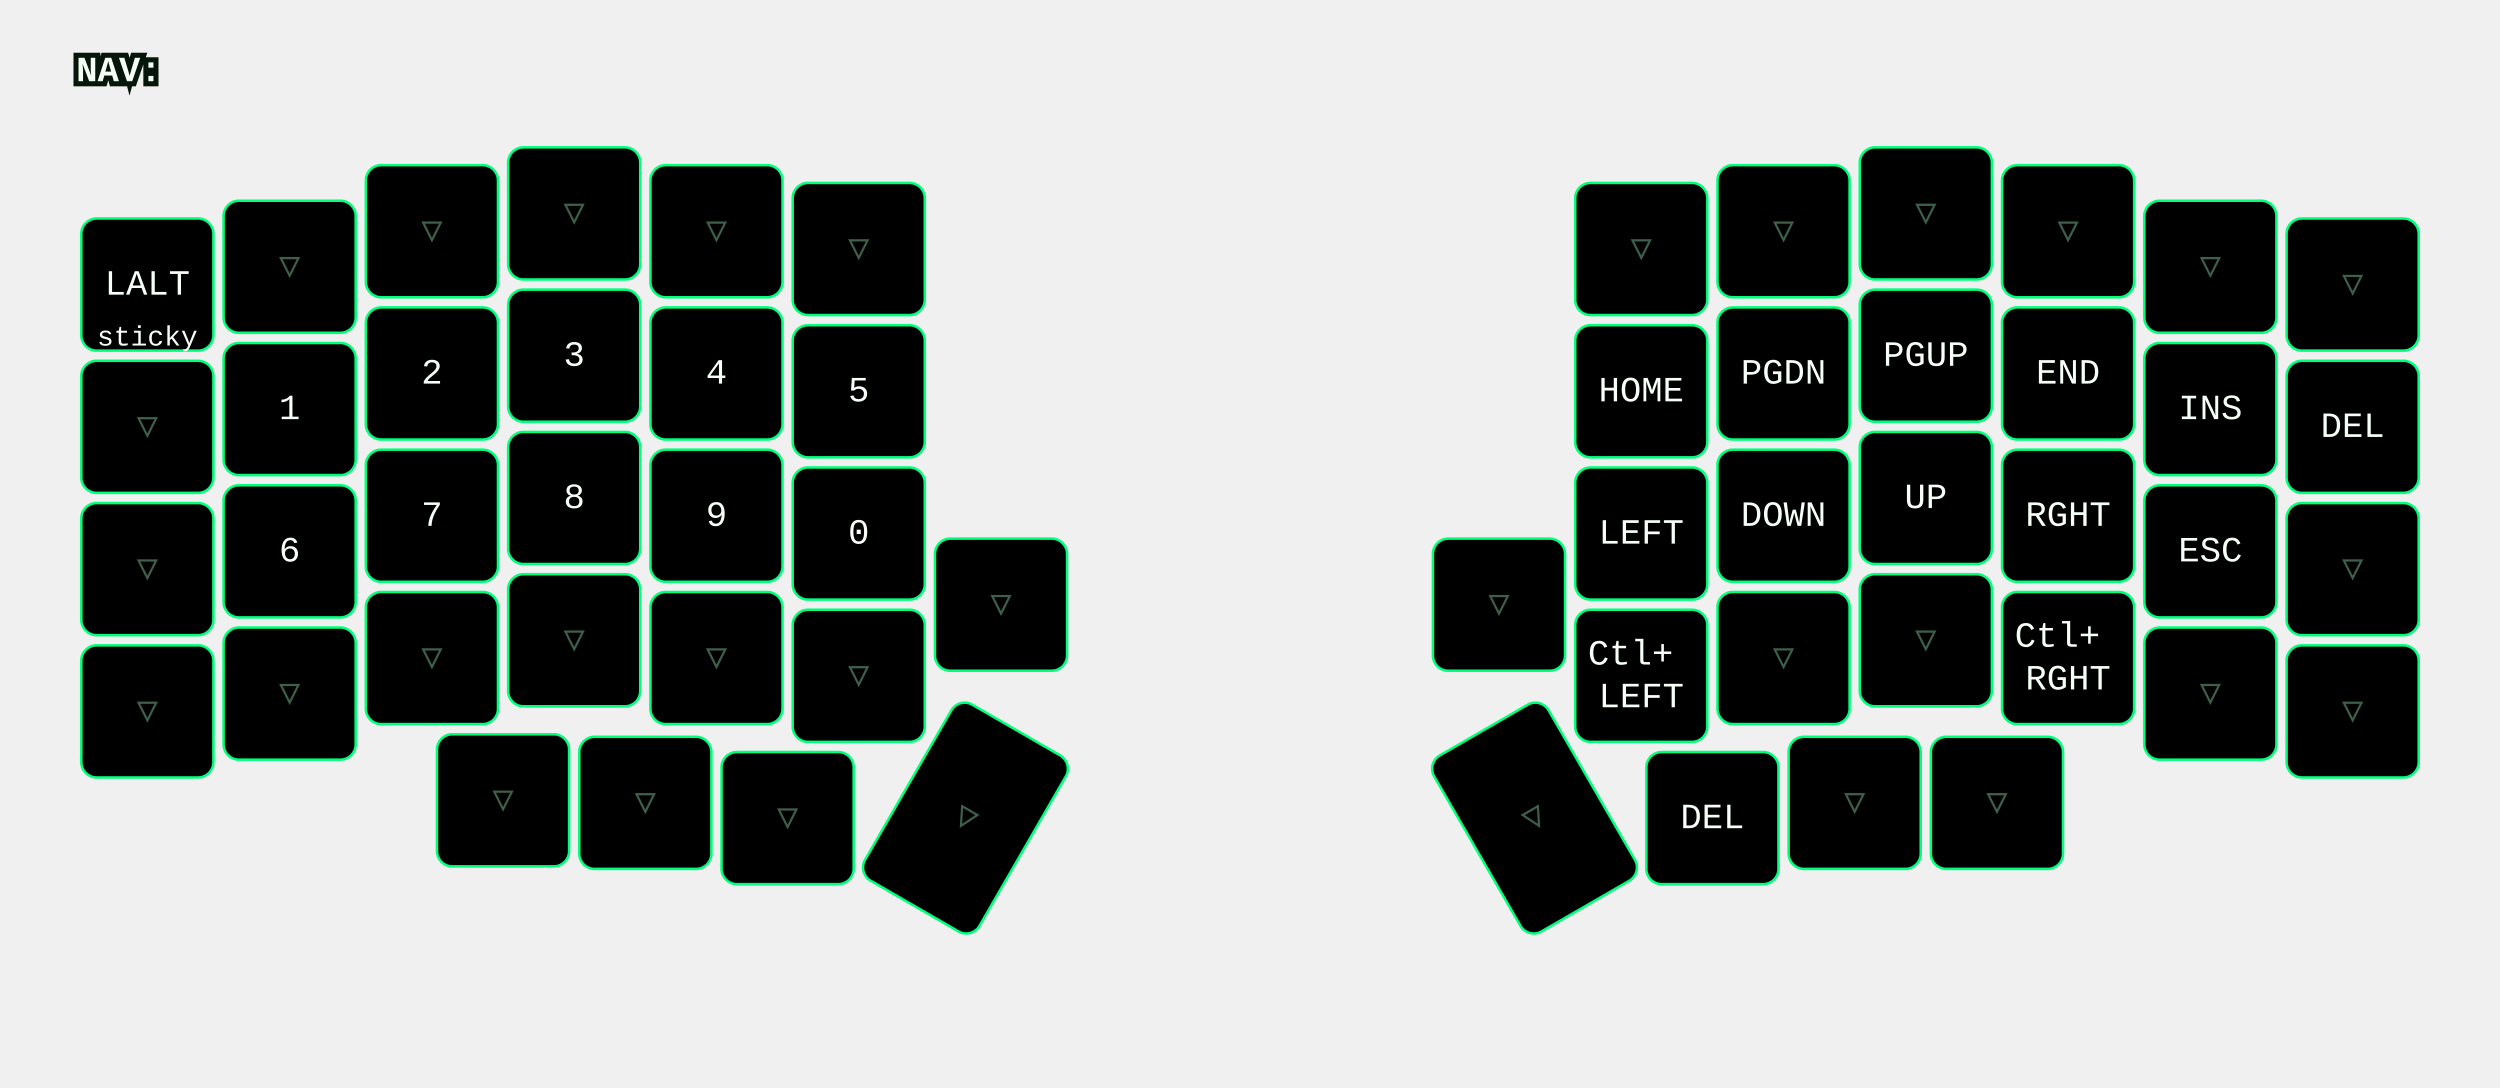
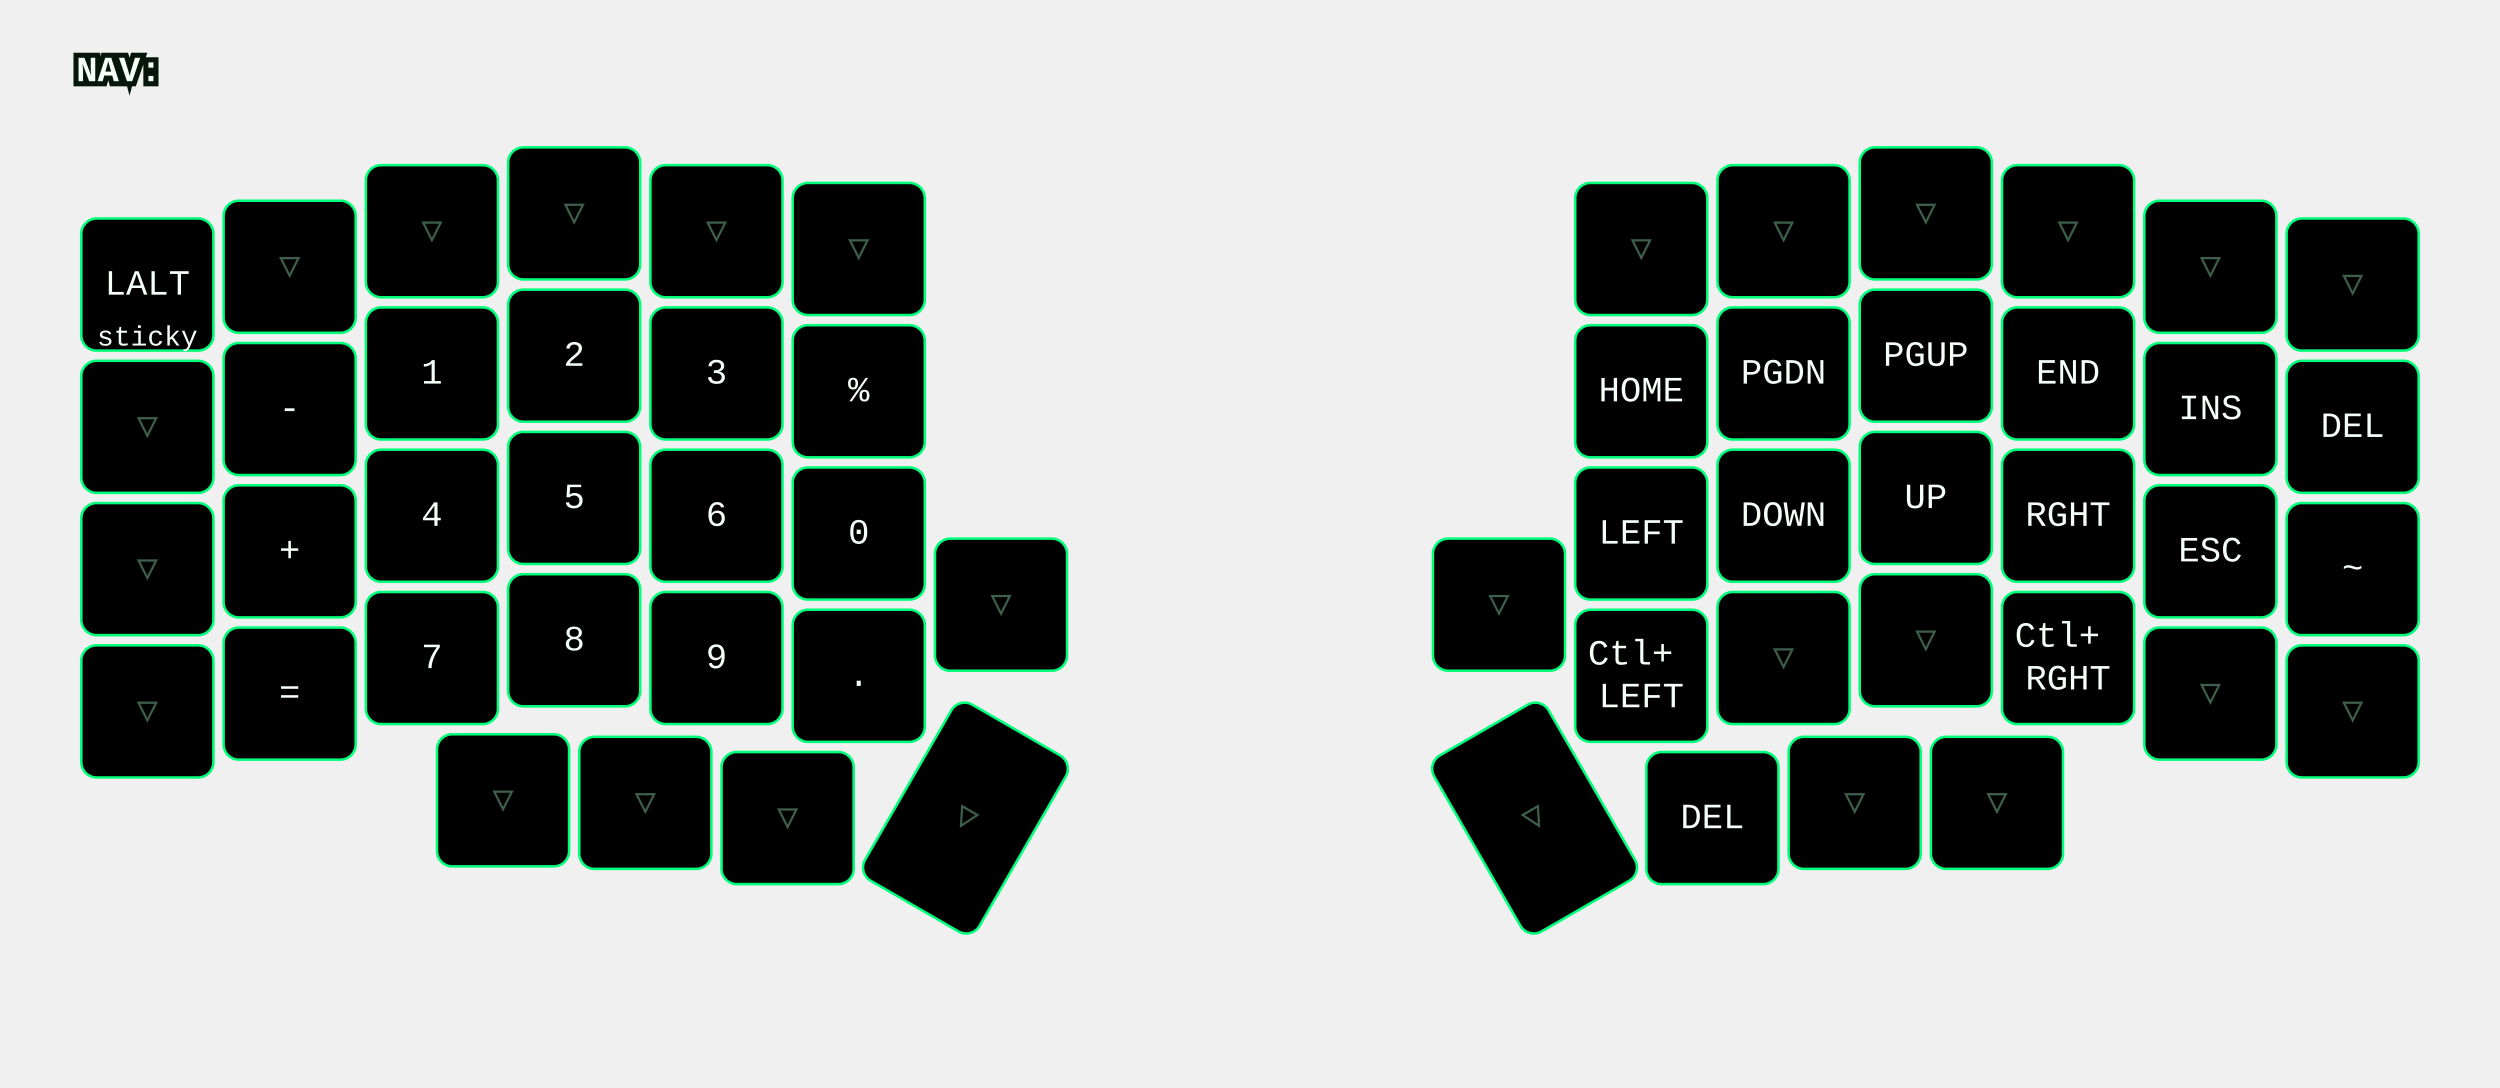
<svg xmlns="http://www.w3.org/2000/svg" width="984" height="428" viewBox="0 0 984 428" class="keymap">
  <style>/* inherit to force styles through use tags */
svg path {
    fill: inherit;
}

/* font and background color specifications */
svg.keymap {
    font-family: SFMono-Regular,Consolas,Liberation Mono,Menlo,monospace;
    font-size: 14px;
    font-kerning: normal;
    text-rendering: optimizeLegibility;
    fill: #24292e;
}

/* default key styling */
rect.key {
    fill: #f6f8fa;
}

rect.key, rect.combo {
    stroke: #c9cccf;
    stroke-width: 1;
}

/* default key side styling, only used is draw_key_sides is set */
rect.side {
    filter: brightness(90%);
}

/* color accent for combo boxes */
rect.combo, rect.combo-separate {
    fill: #cdf;
}

/* color accent for held keys */
rect.held, rect.combo.held {
    fill: #fdd;
}

/* color accent for ghost (optional) keys */
rect.ghost, rect.combo.ghost {
    stroke-dasharray: 4, 4;
    stroke-width: 2;
}

text {
    text-anchor: middle;
    dominant-baseline: middle;
}

/* styling for layer labels */
text.label {
    font-weight: bold;
    text-anchor: start;
    stroke: white;
    stroke-width: 4;
    paint-order: stroke;
}

/* styling for optional footer */
text.footer {
    text-anchor: end;
    dominant-baseline: auto;
    stroke: white;
    stroke-width: 4;
    paint-order: stroke;
}

/* styling for combo tap, and key non-tap label text */
text.combo, text.hold, text.shifted, text.left, text.right {
    font-size: 11px;
}

text.hold {
    text-anchor: middle;
    dominant-baseline: auto;
}

text.shifted {
    text-anchor: middle;
    dominant-baseline: hanging;
}

text.left {
    text-anchor: start;
}

text.right {
    text-anchor: end;
}

text.layer-activator {
    text-decoration: underline;
}

/* styling for hold/shifted label text in combo box */
text.combo.hold, text.combo.shifted, text.combo.left, text.combo.right {
    font-size: 8px;
}

/* lighter symbol for transparent keys */
text.trans {
    fill: #7b7e81;
}

/* styling for combo dendrons */
path.combo {
    stroke-width: 1;
    stroke: gray;
    fill: none;
}

/* Start Tabler Icons Cleanup */
/* cannot use height/width with glyphs */
.icon-tabler &gt; path {
    fill: inherit;
    stroke: inherit;
    stroke-width: 2;
}
/* hide tabler's default box */
.icon-tabler &gt; path[stroke="none"][fill="none"] {
    visibility: hidden;
}
/* End Tabler Icons Cleanup */

svg.keymap { fill: #d1d6db; }
rect.key { fill: #3f4750; }
rect.key, rect.combo { stroke: #60666c; }
rect.combo, rect.combo-separate { fill: #1f3d7a; }
rect.held, rect.combo.held { fill: #854747; }
text.label, text.footer { stroke: black; }
text.trans { fill: #7e8184; }
path.combo { stroke: #7f7f7f; }

svg.keymap {
  background: #06160a;
  fill: #f5fff7;
}
rect.key {
  fill: #000000;
}
rect.key, rect.combo {
  stroke: #00ff7b;
  stroke-width: 1;
}
rect.combo, rect.combo-separate {
  fill: #0d2a18;
}
rect.held, rect.combo.held {
  fill: #133622;
}
text.label, text.footer {
  stroke: #06160a;
}
text.trans {
  fill: #3d5f4b;
}
path.combo {
  stroke: #00ff7b;
}
</style>
  <g transform="translate(30, 0)" class="layer-NAV">
    <text x="0" y="28" class="label" id="NAV">NAV:</text>
    <g transform="translate(0, 56)">
      <g transform="translate(28, 56)" class="key keypos-0">
        <rect rx="6" ry="6" x="-26" y="-26" width="52" height="52" class="key" />
        <text x="0" y="0" class="key tap">LALT</text>
        <text x="0" y="24" class="key hold">sticky</text>
      </g>
      <g transform="translate(84, 49)" class="key trans keypos-1">
        <rect rx="6" ry="6" x="-26" y="-26" width="52" height="52" class="key trans" />
        <text x="0" y="0" class="key trans tap">▽</text>
      </g>
      <g transform="translate(140, 35)" class="key trans keypos-2">
        <rect rx="6" ry="6" x="-26" y="-26" width="52" height="52" class="key trans" />
        <text x="0" y="0" class="key trans tap">▽</text>
      </g>
      <g transform="translate(196, 28)" class="key trans keypos-3">
        <rect rx="6" ry="6" x="-26" y="-26" width="52" height="52" class="key trans" />
        <text x="0" y="0" class="key trans tap">▽</text>
      </g>
      <g transform="translate(252, 35)" class="key trans keypos-4">
        <rect rx="6" ry="6" x="-26" y="-26" width="52" height="52" class="key trans" />
        <text x="0" y="0" class="key trans tap">▽</text>
      </g>
      <g transform="translate(308, 42)" class="key trans keypos-5">
        <rect rx="6" ry="6" x="-26" y="-26" width="52" height="52" class="key trans" />
        <text x="0" y="0" class="key trans tap">▽</text>
      </g>
      <g transform="translate(616, 42)" class="key trans keypos-6">
        <rect rx="6" ry="6" x="-26" y="-26" width="52" height="52" class="key trans" />
        <text x="0" y="0" class="key trans tap">▽</text>
      </g>
      <g transform="translate(672, 35)" class="key trans keypos-7">
        <rect rx="6" ry="6" x="-26" y="-26" width="52" height="52" class="key trans" />
        <text x="0" y="0" class="key trans tap">▽</text>
      </g>
      <g transform="translate(728, 28)" class="key trans keypos-8">
        <rect rx="6" ry="6" x="-26" y="-26" width="52" height="52" class="key trans" />
        <text x="0" y="0" class="key trans tap">▽</text>
      </g>
      <g transform="translate(784, 35)" class="key trans keypos-9">
        <rect rx="6" ry="6" x="-26" y="-26" width="52" height="52" class="key trans" />
        <text x="0" y="0" class="key trans tap">▽</text>
      </g>
      <g transform="translate(840, 49)" class="key trans keypos-10">
        <rect rx="6" ry="6" x="-26" y="-26" width="52" height="52" class="key trans" />
        <text x="0" y="0" class="key trans tap">▽</text>
      </g>
      <g transform="translate(896, 56)" class="key trans keypos-11">
        <rect rx="6" ry="6" x="-26" y="-26" width="52" height="52" class="key trans" />
        <text x="0" y="0" class="key trans tap">▽</text>
      </g>
      <g transform="translate(28, 112)" class="key trans keypos-12">
        <rect rx="6" ry="6" x="-26" y="-26" width="52" height="52" class="key trans" />
        <text x="0" y="0" class="key trans tap">▽</text>
      </g>
      <g transform="translate(84, 105)" class="key keypos-13">
        <rect rx="6" ry="6" x="-26" y="-26" width="52" height="52" class="key" />
+         <text x="0" y="0" class="key tap">-</text>
+       </g>
+       <g transform="translate(140, 91)" class="key keypos-14">
+         <rect rx="6" ry="6" x="-26" y="-26" width="52" height="52" class="key" />
        <text x="0" y="0" class="key tap">1</text>
      </g>
-       <g transform="translate(140, 91)" class="key keypos-14">
+       <g transform="translate(196, 84)" class="key keypos-15">
        <rect rx="6" ry="6" x="-26" y="-26" width="52" height="52" class="key" />
        <text x="0" y="0" class="key tap">2</text>
      </g>
-       <g transform="translate(196, 84)" class="key keypos-15">
+       <g transform="translate(252, 91)" class="key keypos-16">
        <rect rx="6" ry="6" x="-26" y="-26" width="52" height="52" class="key" />
        <text x="0" y="0" class="key tap">3</text>
      </g>
-       <g transform="translate(252, 91)" class="key keypos-16">
+       <g transform="translate(308, 98)" class="key keypos-17">
+         <rect rx="6" ry="6" x="-26" y="-26" width="52" height="52" class="key" />
+         <text x="0" y="0" class="key tap">%</text>
+       </g>
+       <g transform="translate(616, 98)" class="key keypos-18">
+         <rect rx="6" ry="6" x="-26" y="-26" width="52" height="52" class="key" />
+         <text x="0" y="0" class="key tap">HOME</text>
+       </g>
+       <g transform="translate(672, 91)" class="key keypos-19">
+         <rect rx="6" ry="6" x="-26" y="-26" width="52" height="52" class="key" />
+         <text x="0" y="0" class="key tap">PGDN</text>
+       </g>
+       <g transform="translate(728, 84)" class="key keypos-20">
+         <rect rx="6" ry="6" x="-26" y="-26" width="52" height="52" class="key" />
+         <text x="0" y="0" class="key tap">PGUP</text>
+       </g>
+       <g transform="translate(784, 91)" class="key keypos-21">
+         <rect rx="6" ry="6" x="-26" y="-26" width="52" height="52" class="key" />
+         <text x="0" y="0" class="key tap">END</text>
+       </g>
+       <g transform="translate(840, 105)" class="key keypos-22">
+         <rect rx="6" ry="6" x="-26" y="-26" width="52" height="52" class="key" />
+         <text x="0" y="0" class="key tap">INS</text>
+       </g>
+       <g transform="translate(896, 112)" class="key keypos-23">
+         <rect rx="6" ry="6" x="-26" y="-26" width="52" height="52" class="key" />
+         <text x="0" y="0" class="key tap">DEL</text>
+       </g>
+       <g transform="translate(28, 168)" class="key trans keypos-24">
+         <rect rx="6" ry="6" x="-26" y="-26" width="52" height="52" class="key trans" />
+         <text x="0" y="0" class="key trans tap">▽</text>
+       </g>
+       <g transform="translate(84, 161)" class="key keypos-25">
+         <rect rx="6" ry="6" x="-26" y="-26" width="52" height="52" class="key" />
+         <text x="0" y="0" class="key tap">+</text>
+       </g>
+       <g transform="translate(140, 147)" class="key keypos-26">
        <rect rx="6" ry="6" x="-26" y="-26" width="52" height="52" class="key" />
        <text x="0" y="0" class="key tap">4</text>
      </g>
-       <g transform="translate(308, 98)" class="key keypos-17">
+       <g transform="translate(196, 140)" class="key keypos-27">
        <rect rx="6" ry="6" x="-26" y="-26" width="52" height="52" class="key" />
        <text x="0" y="0" class="key tap">5</text>
      </g>
-       <g transform="translate(616, 98)" class="key keypos-18">
-         <rect rx="6" ry="6" x="-26" y="-26" width="52" height="52" class="key" />
-         <text x="0" y="0" class="key tap">HOME</text>
-       </g>
-       <g transform="translate(672, 91)" class="key keypos-19">
-         <rect rx="6" ry="6" x="-26" y="-26" width="52" height="52" class="key" />
-         <text x="0" y="0" class="key tap">PGDN</text>
-       </g>
-       <g transform="translate(728, 84)" class="key keypos-20">
-         <rect rx="6" ry="6" x="-26" y="-26" width="52" height="52" class="key" />
-         <text x="0" y="0" class="key tap">PGUP</text>
-       </g>
-       <g transform="translate(784, 91)" class="key keypos-21">
-         <rect rx="6" ry="6" x="-26" y="-26" width="52" height="52" class="key" />
-         <text x="0" y="0" class="key tap">END</text>
-       </g>
-       <g transform="translate(840, 105)" class="key keypos-22">
-         <rect rx="6" ry="6" x="-26" y="-26" width="52" height="52" class="key" />
-         <text x="0" y="0" class="key tap">INS</text>
-       </g>
-       <g transform="translate(896, 112)" class="key keypos-23">
-         <rect rx="6" ry="6" x="-26" y="-26" width="52" height="52" class="key" />
-         <text x="0" y="0" class="key tap">DEL</text>
-       </g>
-       <g transform="translate(28, 168)" class="key trans keypos-24">
-         <rect rx="6" ry="6" x="-26" y="-26" width="52" height="52" class="key trans" />
-         <text x="0" y="0" class="key trans tap">▽</text>
-       </g>
-       <g transform="translate(84, 161)" class="key keypos-25">
+       <g transform="translate(252, 147)" class="key keypos-28">
        <rect rx="6" ry="6" x="-26" y="-26" width="52" height="52" class="key" />
        <text x="0" y="0" class="key tap">6</text>
      </g>
-       <g transform="translate(140, 147)" class="key keypos-26">
+       <g transform="translate(308, 154)" class="key keypos-29">
+         <rect rx="6" ry="6" x="-26" y="-26" width="52" height="52" class="key" />
+         <text x="0" y="0" class="key tap">0</text>
+       </g>
+       <g transform="translate(616, 154)" class="key keypos-30">
+         <rect rx="6" ry="6" x="-26" y="-26" width="52" height="52" class="key" />
+         <text x="0" y="0" class="key tap">LEFT</text>
+       </g>
+       <g transform="translate(672, 147)" class="key keypos-31">
+         <rect rx="6" ry="6" x="-26" y="-26" width="52" height="52" class="key" />
+         <text x="0" y="0" class="key tap">DOWN</text>
+       </g>
+       <g transform="translate(728, 140)" class="key keypos-32">
+         <rect rx="6" ry="6" x="-26" y="-26" width="52" height="52" class="key" />
+         <text x="0" y="0" class="key tap">UP</text>
+       </g>
+       <g transform="translate(784, 147)" class="key keypos-33">
+         <rect rx="6" ry="6" x="-26" y="-26" width="52" height="52" class="key" />
+         <text x="0" y="0" class="key tap">RGHT</text>
+       </g>
+       <g transform="translate(840, 161)" class="key keypos-34">
+         <rect rx="6" ry="6" x="-26" y="-26" width="52" height="52" class="key" />
+         <text x="0" y="0" class="key tap">ESC</text>
+       </g>
+       <g transform="translate(896, 168)" class="key keypos-35">
+         <rect rx="6" ry="6" x="-26" y="-26" width="52" height="52" class="key" />
+         <text x="0" y="0" class="key tap">~</text>
+       </g>
+       <g transform="translate(28, 224)" class="key trans keypos-36">
+         <rect rx="6" ry="6" x="-26" y="-26" width="52" height="52" class="key trans" />
+         <text x="0" y="0" class="key trans tap">▽</text>
+       </g>
+       <g transform="translate(84, 217)" class="key keypos-37">
+         <rect rx="6" ry="6" x="-26" y="-26" width="52" height="52" class="key" />
+         <text x="0" y="0" class="key tap">=</text>
+       </g>
+       <g transform="translate(140, 203)" class="key keypos-38">
        <rect rx="6" ry="6" x="-26" y="-26" width="52" height="52" class="key" />
        <text x="0" y="0" class="key tap">7</text>
      </g>
-       <g transform="translate(196, 140)" class="key keypos-27">
+       <g transform="translate(196, 196)" class="key keypos-39">
        <rect rx="6" ry="6" x="-26" y="-26" width="52" height="52" class="key" />
        <text x="0" y="0" class="key tap">8</text>
      </g>
-       <g transform="translate(252, 147)" class="key keypos-28">
+       <g transform="translate(252, 203)" class="key keypos-40">
        <rect rx="6" ry="6" x="-26" y="-26" width="52" height="52" class="key" />
        <text x="0" y="0" class="key tap">9</text>
      </g>
-       <g transform="translate(308, 154)" class="key keypos-29">
-         <rect rx="6" ry="6" x="-26" y="-26" width="52" height="52" class="key" />
-         <text x="0" y="0" class="key tap">0</text>
-       </g>
-       <g transform="translate(616, 154)" class="key keypos-30">
-         <rect rx="6" ry="6" x="-26" y="-26" width="52" height="52" class="key" />
-         <text x="0" y="0" class="key tap">LEFT</text>
-       </g>
-       <g transform="translate(672, 147)" class="key keypos-31">
-         <rect rx="6" ry="6" x="-26" y="-26" width="52" height="52" class="key" />
-         <text x="0" y="0" class="key tap">DOWN</text>
-       </g>
-       <g transform="translate(728, 140)" class="key keypos-32">
-         <rect rx="6" ry="6" x="-26" y="-26" width="52" height="52" class="key" />
-         <text x="0" y="0" class="key tap">UP</text>
-       </g>
-       <g transform="translate(784, 147)" class="key keypos-33">
-         <rect rx="6" ry="6" x="-26" y="-26" width="52" height="52" class="key" />
-         <text x="0" y="0" class="key tap">RGHT</text>
-       </g>
-       <g transform="translate(840, 161)" class="key keypos-34">
-         <rect rx="6" ry="6" x="-26" y="-26" width="52" height="52" class="key" />
-         <text x="0" y="0" class="key tap">ESC</text>
-       </g>
-       <g transform="translate(896, 168)" class="key trans keypos-35">
-         <rect rx="6" ry="6" x="-26" y="-26" width="52" height="52" class="key trans" />
-         <text x="0" y="0" class="key trans tap">▽</text>
-       </g>
-       <g transform="translate(28, 224)" class="key trans keypos-36">
-         <rect rx="6" ry="6" x="-26" y="-26" width="52" height="52" class="key trans" />
-         <text x="0" y="0" class="key trans tap">▽</text>
-       </g>
-       <g transform="translate(84, 217)" class="key trans keypos-37">
-         <rect rx="6" ry="6" x="-26" y="-26" width="52" height="52" class="key trans" />
-         <text x="0" y="0" class="key trans tap">▽</text>
-       </g>
-       <g transform="translate(140, 203)" class="key trans keypos-38">
-         <rect rx="6" ry="6" x="-26" y="-26" width="52" height="52" class="key trans" />
-         <text x="0" y="0" class="key trans tap">▽</text>
-       </g>
-       <g transform="translate(196, 196)" class="key trans keypos-39">
-         <rect rx="6" ry="6" x="-26" y="-26" width="52" height="52" class="key trans" />
-         <text x="0" y="0" class="key trans tap">▽</text>
-       </g>
-       <g transform="translate(252, 203)" class="key trans keypos-40">
-         <rect rx="6" ry="6" x="-26" y="-26" width="52" height="52" class="key trans" />
-         <text x="0" y="0" class="key trans tap">▽</text>
-       </g>
-       <g transform="translate(308, 210)" class="key trans keypos-41">
-         <rect rx="6" ry="6" x="-26" y="-26" width="52" height="52" class="key trans" />
-         <text x="0" y="0" class="key trans tap">▽</text>
+       <g transform="translate(308, 210)" class="key keypos-41">
+         <rect rx="6" ry="6" x="-26" y="-26" width="52" height="52" class="key" />
+         <text x="0" y="0" class="key tap">.</text>
      </g>
      <g transform="translate(364, 182)" class="key trans keypos-42">
        <rect rx="6" ry="6" x="-26" y="-26" width="52" height="52" class="key trans" />
        <text x="0" y="0" class="key trans tap">▽</text>
      </g>
      <g transform="translate(560, 182)" class="key trans keypos-43">
        <rect rx="6" ry="6" x="-26" y="-26" width="52" height="52" class="key trans" />
        <text x="0" y="0" class="key trans tap">▽</text>
      </g>
      <g transform="translate(616, 210)" class="key keypos-44">
        <rect rx="6" ry="6" x="-26" y="-26" width="52" height="52" class="key" />
        <text x="0" y="0" class="key tap">
          <tspan x="0" dy="-0.6em">Ctl+</tspan>
          <tspan x="0" dy="1.2em">LEFT</tspan>
        </text>
      </g>
      <g transform="translate(672, 203)" class="key trans keypos-45">
        <rect rx="6" ry="6" x="-26" y="-26" width="52" height="52" class="key trans" />
        <text x="0" y="0" class="key trans tap">▽</text>
      </g>
      <g transform="translate(728, 196)" class="key trans keypos-46">
        <rect rx="6" ry="6" x="-26" y="-26" width="52" height="52" class="key trans" />
        <text x="0" y="0" class="key trans tap">▽</text>
      </g>
      <g transform="translate(784, 203)" class="key keypos-47">
        <rect rx="6" ry="6" x="-26" y="-26" width="52" height="52" class="key" />
        <text x="0" y="0" class="key tap">
          <tspan x="0" dy="-0.6em">Ctl+</tspan>
          <tspan x="0" dy="1.2em">RGHT</tspan>
        </text>
      </g>
      <g transform="translate(840, 217)" class="key trans keypos-48">
        <rect rx="6" ry="6" x="-26" y="-26" width="52" height="52" class="key trans" />
        <text x="0" y="0" class="key trans tap">▽</text>
      </g>
      <g transform="translate(896, 224)" class="key trans keypos-49">
        <rect rx="6" ry="6" x="-26" y="-26" width="52" height="52" class="key trans" />
        <text x="0" y="0" class="key trans tap">▽</text>
      </g>
      <g transform="translate(168, 259)" class="key trans keypos-50">
        <rect rx="6" ry="6" x="-26" y="-26" width="52" height="52" class="key trans" />
        <text x="0" y="0" class="key trans tap">▽</text>
      </g>
      <g transform="translate(224, 260)" class="key trans keypos-51">
        <rect rx="6" ry="6" x="-26" y="-26" width="52" height="52" class="key trans" />
        <text x="0" y="0" class="key trans tap">▽</text>
      </g>
      <g transform="translate(280, 266)" class="key trans keypos-52">
        <rect rx="6" ry="6" x="-26" y="-26" width="52" height="52" class="key trans" />
        <text x="0" y="0" class="key trans tap">▽</text>
      </g>
      <g transform="translate(350, 266) rotate(30.0)" class="key trans keypos-53">
        <rect rx="6" ry="6" x="-26" y="-40" width="52" height="80" class="key trans" />
        <text x="0" y="0" class="key trans tap">▽</text>
      </g>
      <g transform="translate(574, 266) rotate(-30.0)" class="key trans keypos-54">
        <rect rx="6" ry="6" x="-26" y="-40" width="52" height="80" class="key trans" />
        <text x="0" y="0" class="key trans tap">▽</text>
      </g>
      <g transform="translate(644, 266)" class="key keypos-55">
        <rect rx="6" ry="6" x="-26" y="-26" width="52" height="52" class="key" />
        <text x="0" y="0" class="key tap">DEL</text>
      </g>
      <g transform="translate(700, 260)" class="key trans keypos-56">
        <rect rx="6" ry="6" x="-26" y="-26" width="52" height="52" class="key trans" />
        <text x="0" y="0" class="key trans tap">▽</text>
      </g>
      <g transform="translate(756, 260)" class="key trans keypos-57">
        <rect rx="6" ry="6" x="-26" y="-26" width="52" height="52" class="key trans" />
        <text x="0" y="0" class="key trans tap">▽</text>
      </g>
    </g>
  </g>
</svg>
